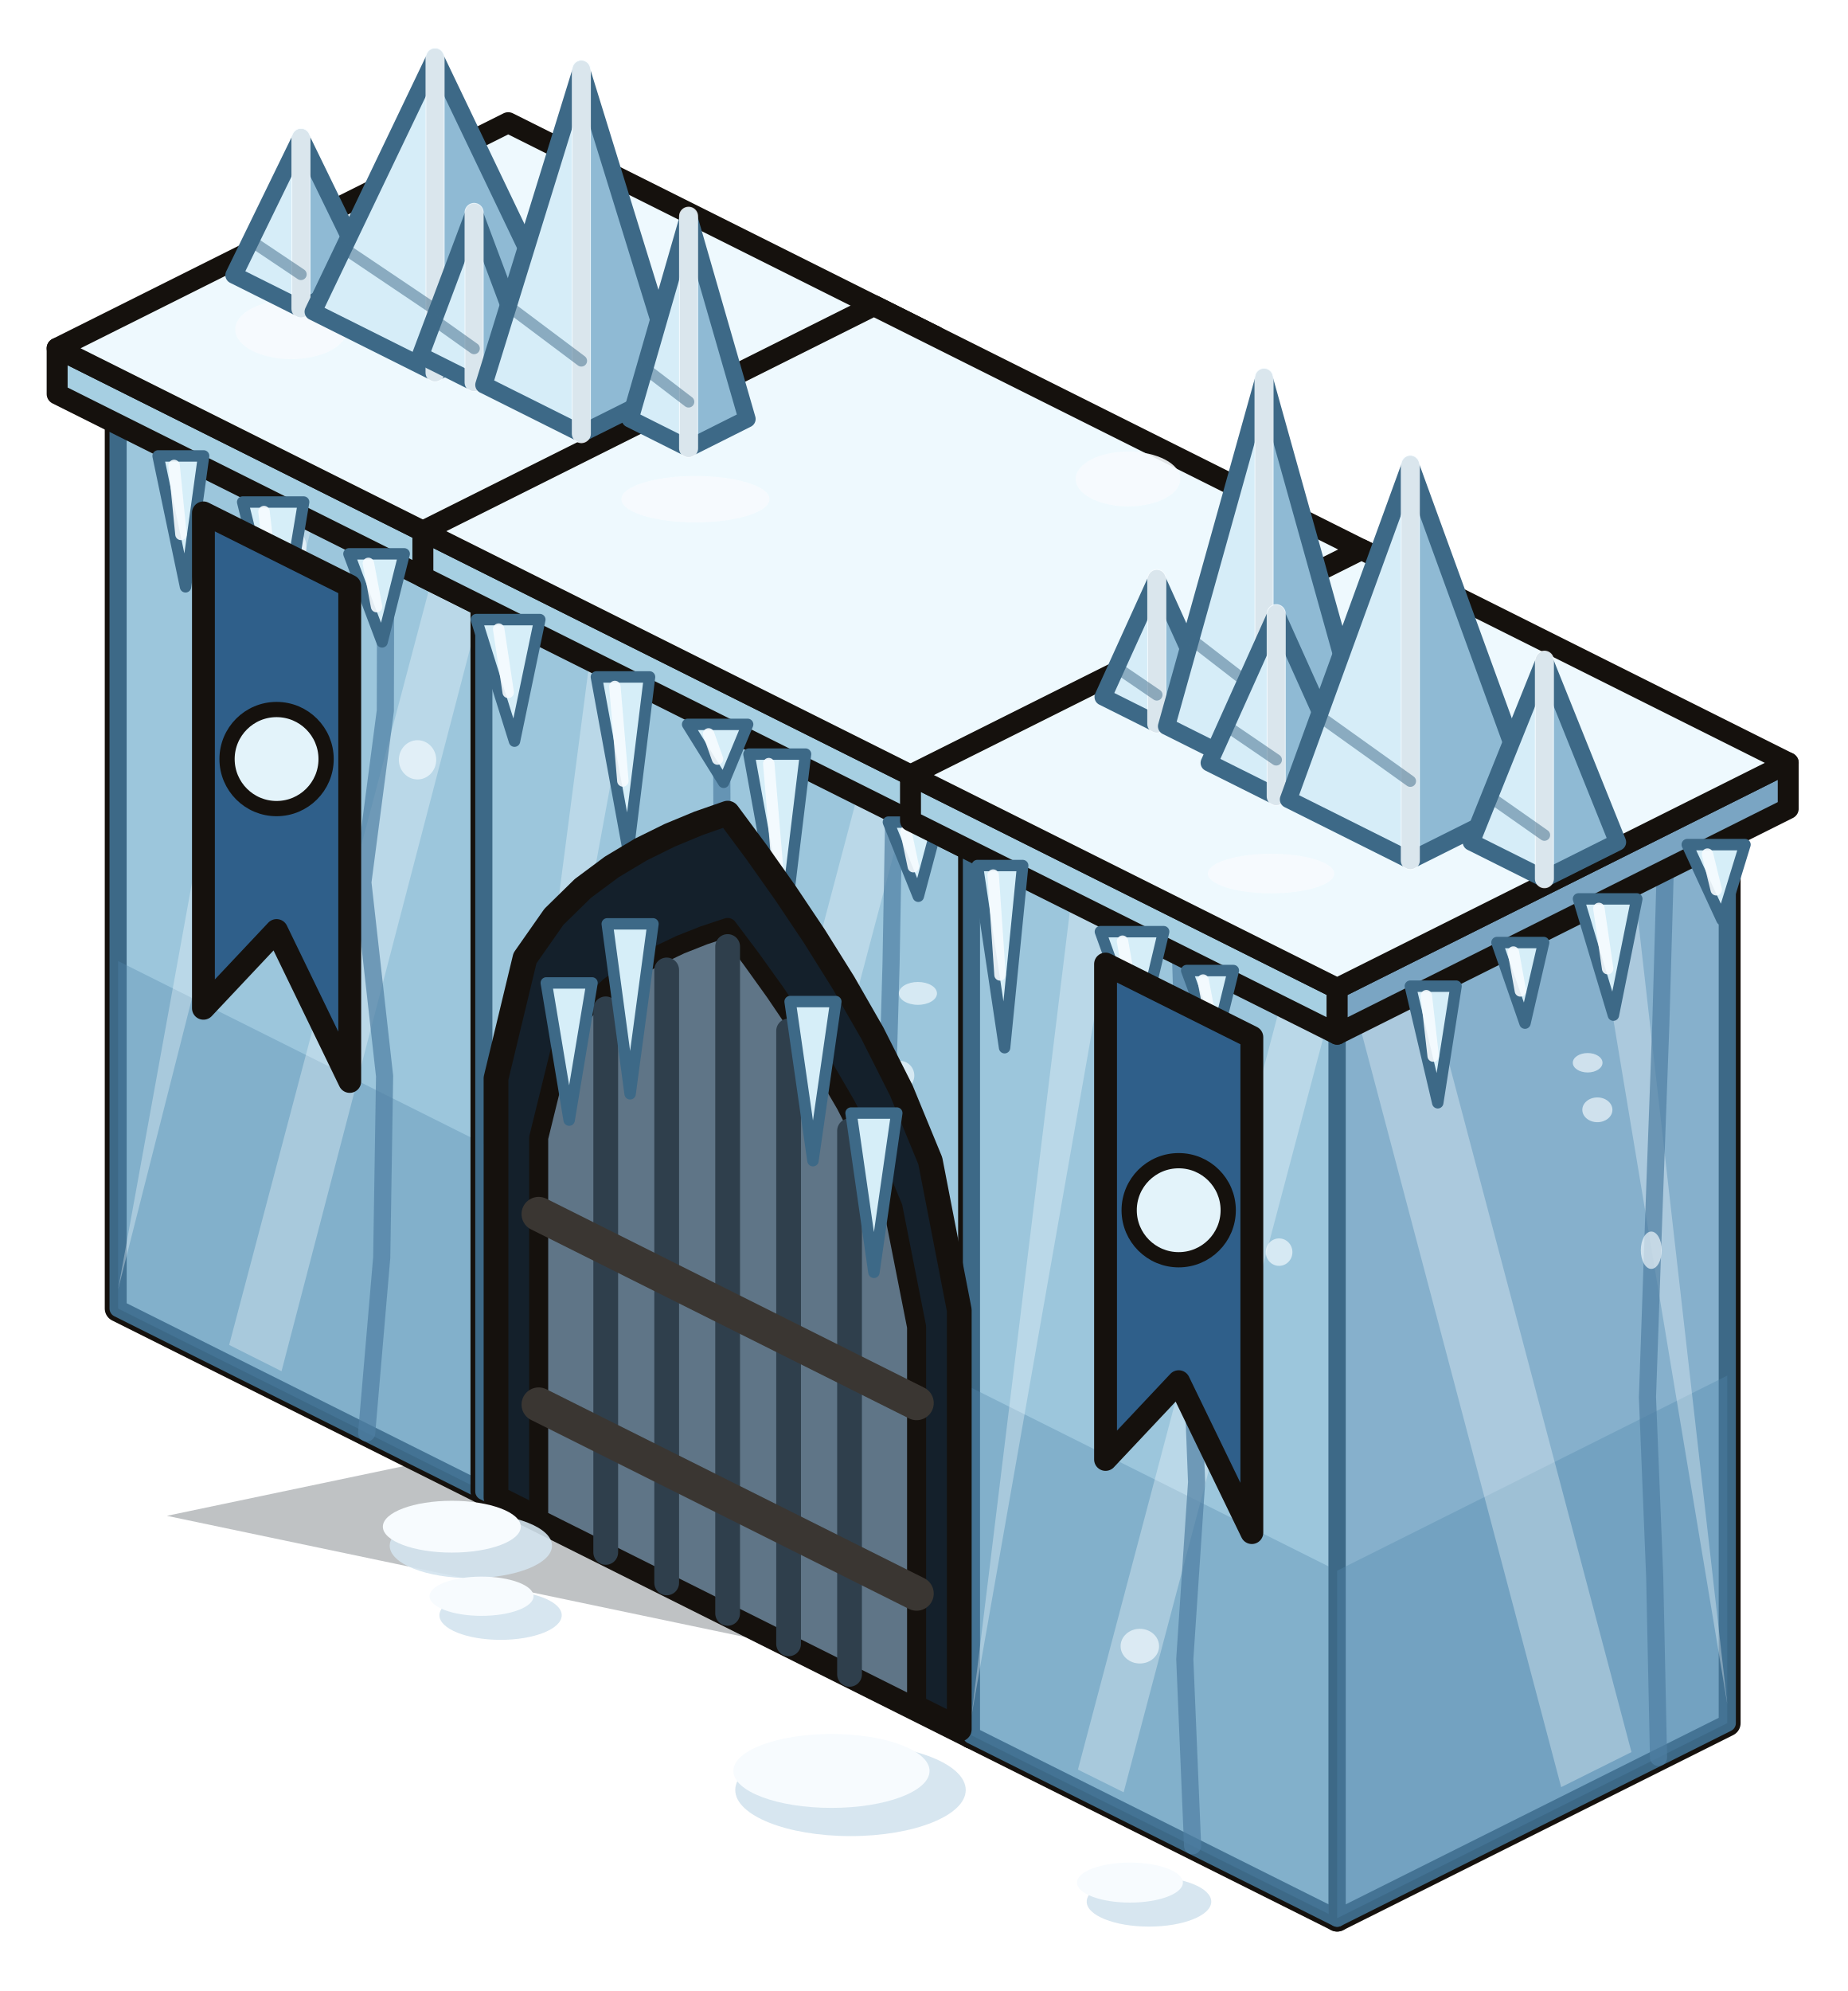
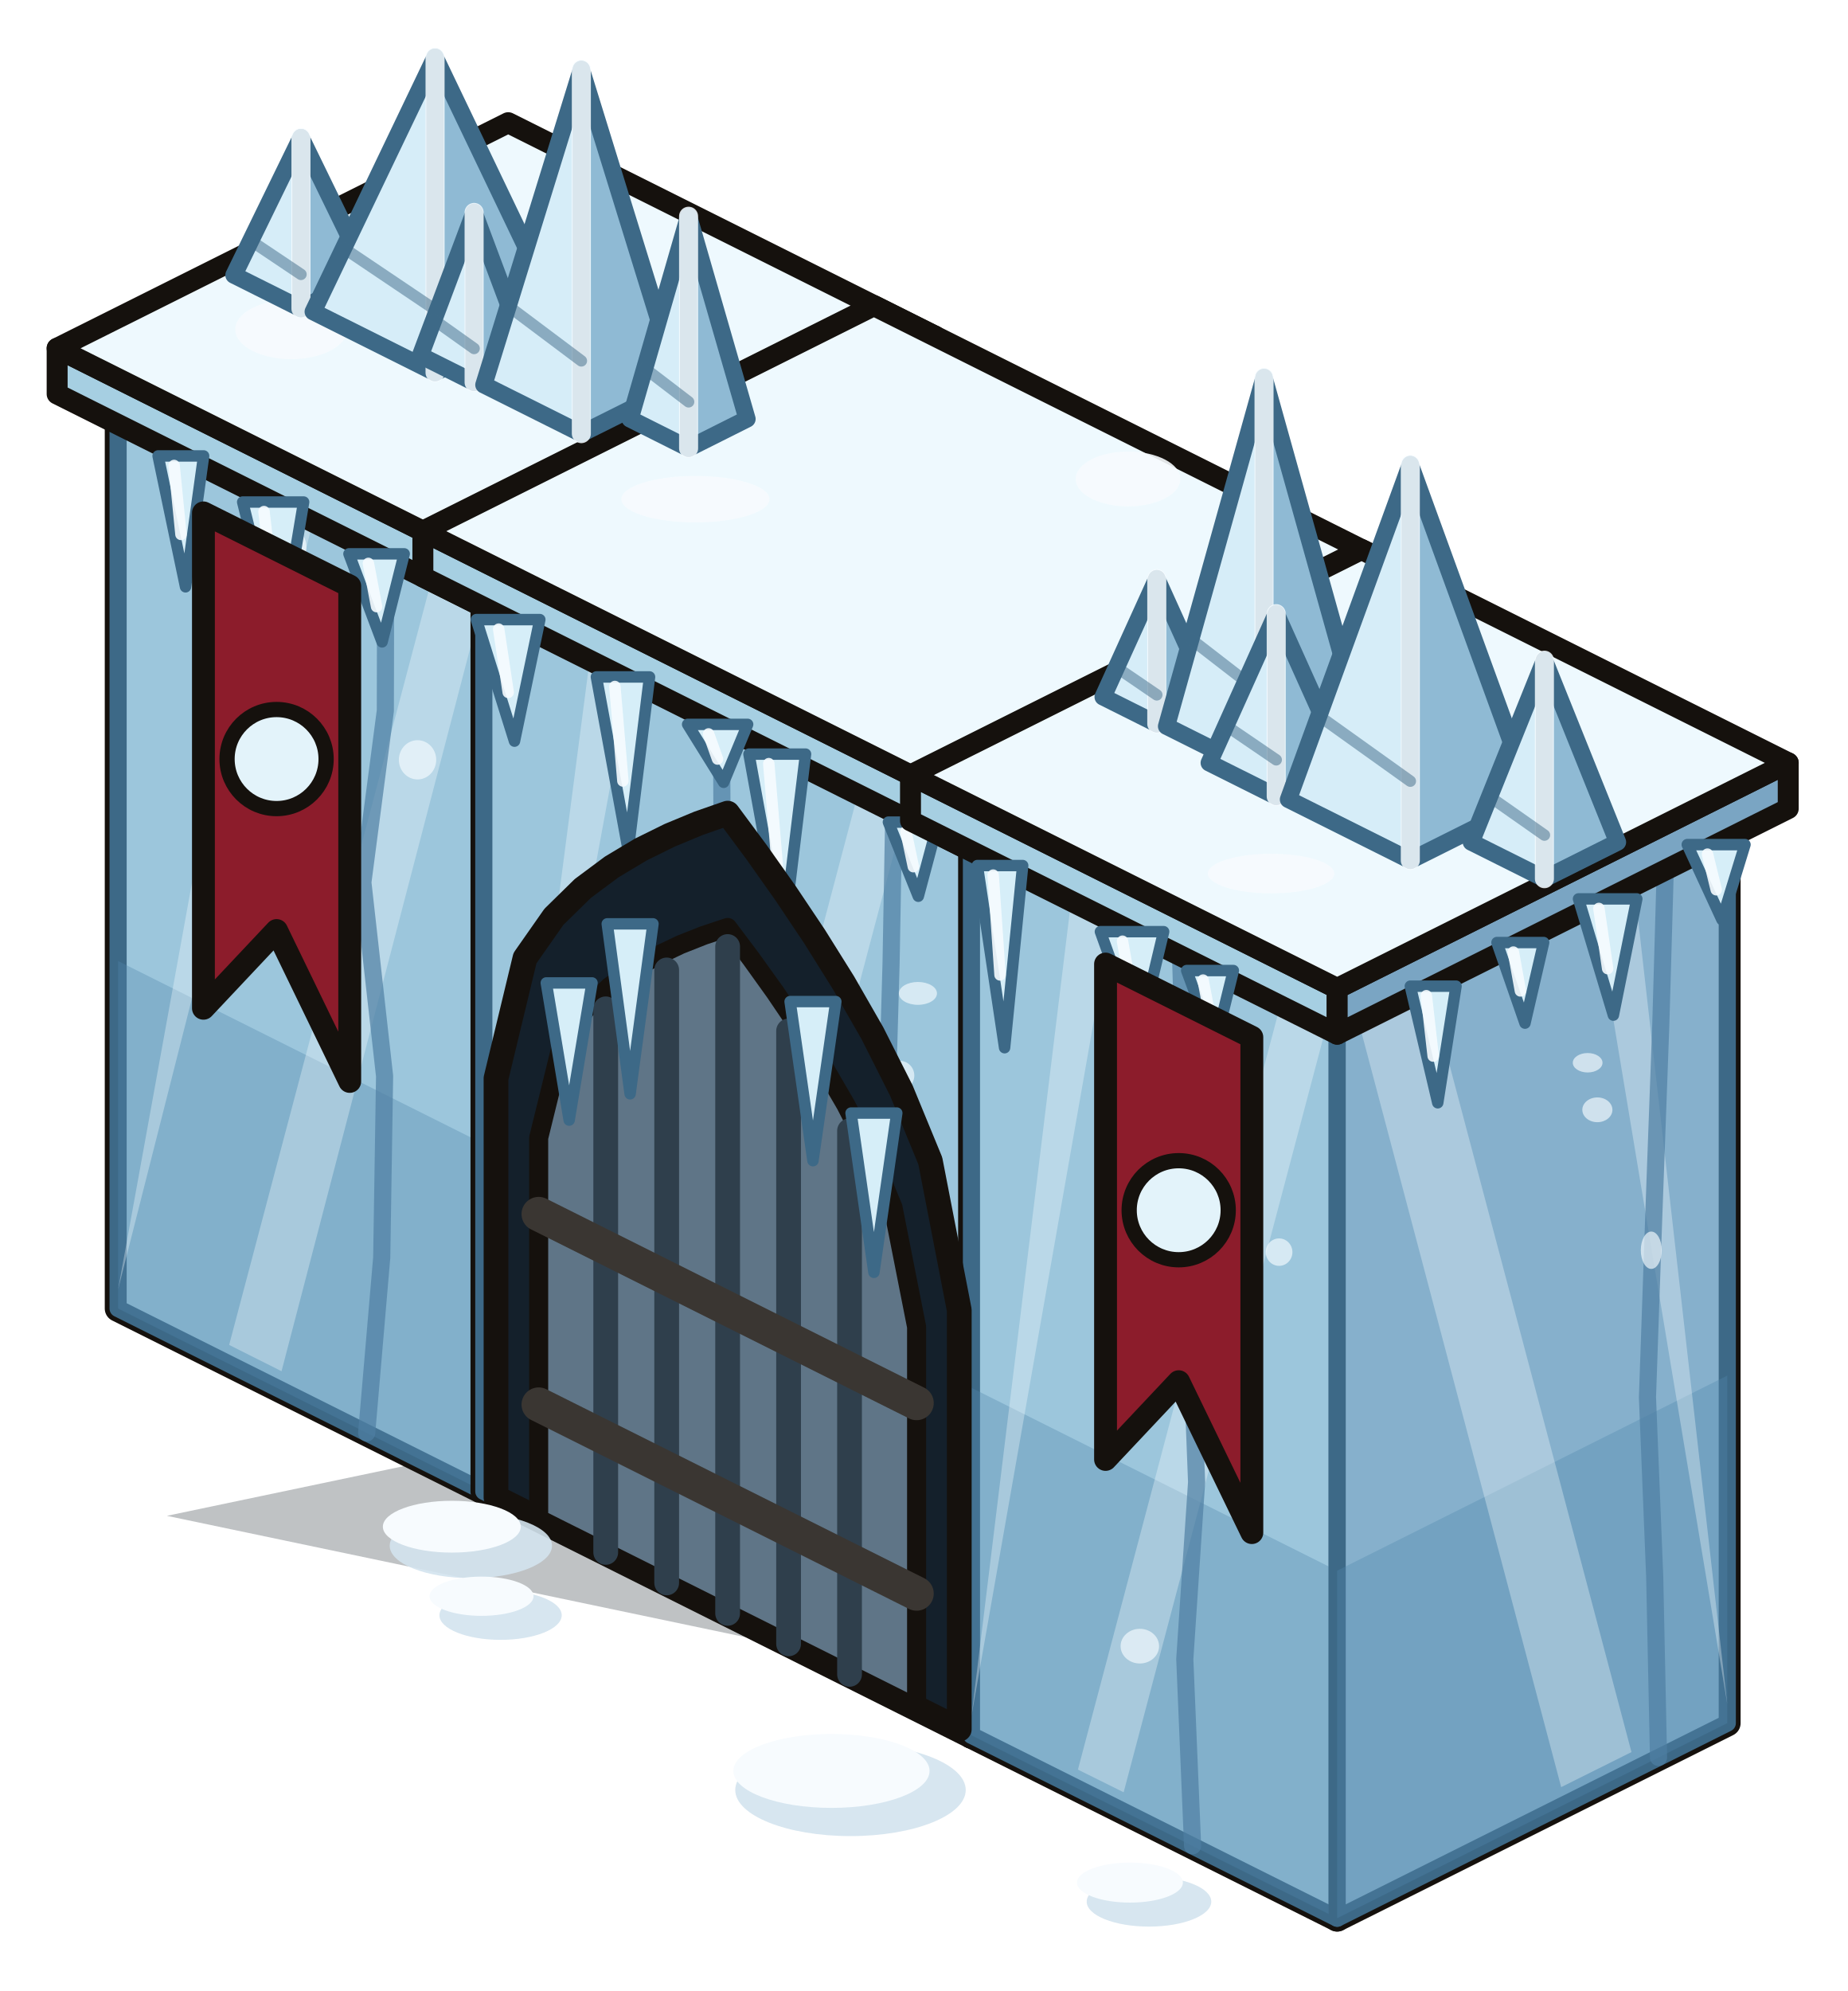
<svg xmlns="http://www.w3.org/2000/svg" width="194" height="209" viewBox="-48.44 -79.56 97 104.5">
  <polygon points="0,-8.32 39.68,0 0,8.32 -39.68,0" fill="#27323a" opacity="0.3" />
  <polygon points="-42.24,-10.88 -23.04,-1.28 -23.04,-49.28 -42.24,-58.88" fill="#a6cfe2" stroke="#15110d" stroke-width="1.4" stroke-linejoin="round" />
  <polygon points="-23.04,-1.28 -2.56,-11.52 -2.56,-59.52 -23.04,-49.28" fill="#7aa5c3" stroke="#15110d" stroke-width="1.4" stroke-linejoin="round" />
  <polygon points="-21.76,-69.12 -2.56,-59.52 -23.04,-49.28 -42.24,-58.88" fill="#e3f3fa" stroke="#15110d" stroke-width="1.4" stroke-linejoin="round" />
  <polygon points="-42.24,-10.88 -23.04,-1.28 -23.04,-49.28 -42.24,-58.88" fill="#9cc6dc" stroke="#3d6987" stroke-width="0.9" stroke-linejoin="round" />
  <polygon points="-42.24,-10.88 -23.04,-1.28 -23.04,-19.52 -42.24,-29.12" fill="#4f86ad" opacity="0.35" />
  <polygon points="-34.58,-54.05 -31.88,-52.7 -42.24,-11.88 -42.24,-11.88" fill="#f6fcff" opacity="0.33" />
  <polygon points="-25.66,-49.59 -23.04,-48.28 -33.66,-7.59 -36.41,-8.97" fill="#f6fcff" opacity="0.33" />
  <polyline points="-29.19,-4.35 -28.4,-13.56 -28.25,-23.08 -29.39,-33.25 -28.21,-42.26 -28.19,-51.85" fill="none" stroke="#4f7fa3" stroke-width="0.9" stroke-linecap="round" stroke-linejoin="round" opacity="0.7" />
  <ellipse cx="-26.52" cy="-39.68" rx="0.98" ry="1.03" fill="#f6fcff" opacity="0.65" />
  <ellipse cx="-32.97" cy="-33.97" rx="0.91" ry="0.86" fill="#f6fcff" opacity="0.65" />
  <ellipse cx="-33.1" cy="-50.83" rx="0.75" ry="0.96" fill="#f6fcff" opacity="0.65" />
  <polygon points="-2.56,-11.52 -23.04,-1.28 -23.04,-49.28 -2.56,-59.52" fill="#86b0cc" stroke="#3d6987" stroke-width="0.9" stroke-linejoin="round" />
  <polygon points="-2.56,-11.52 -23.04,-1.28 -23.04,-19.52 -2.56,-29.76" fill="#4f86ad" opacity="0.35" />
  <polygon points="-8.07,-55.77 -10.18,-54.71 -2.56,-12.52 -2.56,-12.52" fill="#f6fcff" opacity="0.33" />
  <polygon points="-18.82,-50.39 -22.04,-48.78 -11.29,-8.15 -8.06,-9.77" fill="#f6fcff" opacity="0.33" />
  <polyline points="-13.15,-6.23 -14.44,-15.18 -14.34,-24.83 -13.42,-34.89 -14.02,-44.19 -14,-53.8" fill="none" stroke="#4f7fa3" stroke-width="0.9" stroke-linecap="round" stroke-linejoin="round" opacity="0.7" />
  <ellipse cx="-9.74" cy="-51.57" rx="0.77" ry="0.64" fill="#f6fcff" opacity="0.65" />
  <ellipse cx="-18.28" cy="-39.43" rx="0.99" ry="0.58" fill="#f6fcff" opacity="0.65" />
  <ellipse cx="-15.01" cy="-11.95" rx="0.54" ry="1.05" fill="#f6fcff" opacity="0.65" />
  <polygon points="-45.44,-58.88 -23.04,-47.68 -23.04,-50.08 -45.44,-61.28" fill="#a6cfe2" stroke="#15110d" stroke-width="1.1" stroke-linejoin="round" />
  <polygon points="-23.04,-47.68 0.64,-59.52 0.64,-61.92 -23.04,-50.08" fill="#7aa5c3" stroke="#15110d" stroke-width="1.1" stroke-linejoin="round" />
  <polygon points="-21.76,-73.12 0.64,-61.92 -23.04,-50.08 -45.44,-61.28" fill="#eef9fe" stroke="#15110d" stroke-width="1.1" stroke-linejoin="round" />
  <ellipse cx="-33.15" cy="-62.27" rx="2.94" ry="1.56" fill="#f7fbfe" opacity="0.9" />
  <ellipse cx="-23.09" cy="-63.15" rx="3.74" ry="1.06" fill="#f7fbfe" opacity="0.9" />
  <polygon points="-40.14,-55.63 -37.75,-55.63 -38.7,-48.76" fill="#d6eef8" stroke="#3d6987" stroke-width="0.6" stroke-linejoin="round" />
  <polyline points="-39.3,-55.13 -38.94,-51.51" fill="none" stroke="#f6fcff" stroke-width="0.6" stroke-linecap="round" stroke-linejoin="round" opacity="0.9" />
  <polygon points="-35.7,-53.21 -32.5,-53.21 -33.78,-45.53" fill="#d6eef8" stroke="#3d6987" stroke-width="0.6" stroke-linejoin="round" />
  <polyline points="-34.58,-52.71 -34.1,-48.6" fill="none" stroke="#f6fcff" stroke-width="0.6" stroke-linecap="round" stroke-linejoin="round" opacity="0.9" />
  <polygon points="-30.12,-50.49 -27.22,-50.49 -28.38,-45.87" fill="#d6eef8" stroke="#3d6987" stroke-width="0.6" stroke-linejoin="round" />
  <polyline points="-29.1,-49.99 -28.67,-47.72" fill="none" stroke="#f6fcff" stroke-width="0.6" stroke-linecap="round" stroke-linejoin="round" opacity="0.9" />
  <polygon points="-5.59,-56.92 -3.52,-56.92 -4.35,-50.15" fill="#d6eef8" stroke="#3d6987" stroke-width="0.6" stroke-linejoin="round" />
  <polyline points="-4.86,-56.42 -4.55,-52.86" fill="none" stroke="#f6fcff" stroke-width="0.6" stroke-linecap="round" stroke-linejoin="round" opacity="0.9" />
  <polygon points="-11.28,-54.25 -8.51,-54.25 -9.62,-48.99" fill="#d6eef8" stroke="#3d6987" stroke-width="0.6" stroke-linejoin="round" />
  <polyline points="-10.31,-53.75 -9.9,-51.09" fill="none" stroke="#f6fcff" stroke-width="0.6" stroke-linecap="round" stroke-linejoin="round" opacity="0.9" />
  <polygon points="-15.82,-51.86 -13.54,-51.86 -14.45,-48.82" fill="#d6eef8" stroke="#3d6987" stroke-width="0.6" stroke-linejoin="round" />
  <polyline points="-15.02,-51.36 -14.68,-50.03" fill="none" stroke="#f6fcff" stroke-width="0.6" stroke-linecap="round" stroke-linejoin="round" opacity="0.9" />
  <polygon points="-20.75,-49.49 -18.08,-49.49 -19.14,-43.74" fill="#d6eef8" stroke="#3d6987" stroke-width="0.6" stroke-linejoin="round" />
  <polyline points="-19.81,-48.99 -19.41,-46.04" fill="none" stroke="#f6fcff" stroke-width="0.6" stroke-linecap="round" stroke-linejoin="round" opacity="0.9" />
  <polygon points="-23.04,-1.28 2.56,11.52 2.56,-36.48 -23.04,-49.28" fill="#a6cfe2" stroke="#15110d" stroke-width="1.4" stroke-linejoin="round" />
  <polygon points="2.56,11.52 23.04,1.28 23.04,-46.72 2.56,-36.48" fill="#7aa5c3" stroke="#15110d" stroke-width="1.4" stroke-linejoin="round" />
  <polygon points="-2.56,-59.52 23.04,-46.72 2.56,-36.48 -23.04,-49.28" fill="#e3f3fa" stroke="#15110d" stroke-width="1.4" stroke-linejoin="round" />
  <polygon points="-23.04,-1.28 2.56,11.52 2.56,-36.48 -23.04,-49.28" fill="#9cc6dc" stroke="#3d6987" stroke-width="0.9" stroke-linejoin="round" />
  <polygon points="-23.04,-1.28 2.56,11.52 2.56,-6.72 -23.04,-19.52" fill="#4f86ad" opacity="0.35" />
  <polygon points="-17.41,-45.47 -15.28,-44.4 -23.04,-2.28 -23.04,-2.28" fill="#f6fcff" opacity="0.33" />
  <polygon points="-3.27,-38.39 -0.87,-37.2 -11.63,3.43 -14.02,2.23" fill="#f6fcff" opacity="0.33" />
  <polyline points="-0.95,9.76 -2.22,-0.47 -1.25,-9.59 -1.93,-19.52 -1.66,-28.99 -1.49,-38.51" fill="none" stroke="#4f7fa3" stroke-width="0.9" stroke-linecap="round" stroke-linejoin="round" opacity="0.7" />
  <polyline points="-10.81,4.84 -10.23,-4.47 -9.58,-13.75 -9.74,-23.43 -10.52,-33.42 -10.57,-43.05" fill="none" stroke="#4f7fa3" stroke-width="0.9" stroke-linecap="round" stroke-linejoin="round" opacity="0.7" />
  <ellipse cx="-18.89" cy="-18.41" rx="0.95" ry="1.09" fill="#f6fcff" opacity="0.65" />
  <ellipse cx="-1.2" cy="-23.11" rx="0.76" ry="0.77" fill="#f6fcff" opacity="0.65" />
  <ellipse cx="-0.25" cy="-27.42" rx="1" ry="0.6" fill="#f6fcff" opacity="0.65" />
  <ellipse cx="-2.93" cy="-5.75" rx="1.03" ry="1.04" fill="#f6fcff" opacity="0.65" />
  <polygon points="23.04,1.28 2.56,11.52 2.56,-36.48 23.04,-46.72" fill="#86b0cc" stroke="#3d6987" stroke-width="0.9" stroke-linejoin="round" />
  <polygon points="23.04,1.28 2.56,11.52 2.56,-6.72 23.04,-16.96" fill="#4f86ad" opacity="0.35" />
  <polygon points="15.87,-42.14 12.95,-40.67 23.04,0.28 23.04,0.28" fill="#f6fcff" opacity="0.33" />
  <polygon points="3.4,-35.9 2.56,-35.48 10.56,6.52 14.15,4.73" fill="#f6fcff" opacity="0.33" />
  <polyline points="16.02,4.79 16.02,-4.81 15.38,-14.09 16.41,-24.21 15.14,-33.17 15.54,-42.97" fill="none" stroke="#4f7fa3" stroke-width="0.9" stroke-linecap="round" stroke-linejoin="round" opacity="0.7" />
  <ellipse cx="9.8" cy="-16.49" rx="0.56" ry="0.56" fill="#f6fcff" opacity="0.65" />
  <ellipse cx="9.21" cy="-24.72" rx="0.65" ry="0.97" fill="#f6fcff" opacity="0.65" />
  <ellipse cx="12.28" cy="-32.5" rx="0.91" ry="0.53" fill="#f6fcff" opacity="0.65" />
  <polygon points="-26.24,-49.28 2.56,-34.88 2.56,-37.28 -26.24,-51.68" fill="#a6cfe2" stroke="#15110d" stroke-width="1.1" stroke-linejoin="round" />
  <polygon points="2.56,-34.88 26.24,-46.72 26.24,-49.12 2.56,-37.28" fill="#7aa5c3" stroke="#15110d" stroke-width="1.1" stroke-linejoin="round" />
  <polygon points="-2.56,-63.52 26.24,-49.12 2.56,-37.28 -26.24,-51.68" fill="#eef9fe" stroke="#15110d" stroke-width="1.1" stroke-linejoin="round" />
  <ellipse cx="-11.93" cy="-53.36" rx="3.89" ry="1.22" fill="#f7fbfe" opacity="0.9" />
  <ellipse cx="10.78" cy="-54.42" rx="2.75" ry="1.44" fill="#f7fbfe" opacity="0.9" />
  <polygon points="-23.43,-47.04 -20.1,-47.04 -21.43,-40.66" fill="#d6eef8" stroke="#3d6987" stroke-width="0.6" stroke-linejoin="round" />
  <polyline points="-22.26,-46.54 -21.76,-43.22" fill="none" stroke="#f6fcff" stroke-width="0.6" stroke-linecap="round" stroke-linejoin="round" opacity="0.9" />
  <polygon points="-17.13,-44.03 -14.34,-44.03 -15.46,-34.94" fill="#d6eef8" stroke="#3d6987" stroke-width="0.6" stroke-linejoin="round" />
  <polyline points="-16.16,-43.53 -15.74,-38.57" fill="none" stroke="#f6fcff" stroke-width="0.6" stroke-linecap="round" stroke-linejoin="round" opacity="0.9" />
  <polygon points="-12.34,-41.54 -9.19,-41.54 -10.45,-38.5" fill="#d6eef8" stroke="#3d6987" stroke-width="0.6" stroke-linejoin="round" />
  <polyline points="-11.24,-41.04 -10.77,-39.72" fill="none" stroke="#f6fcff" stroke-width="0.6" stroke-linecap="round" stroke-linejoin="round" opacity="0.9" />
  <polygon points="-9.12,-39.98 -6.15,-39.98 -7.34,-30.17" fill="#d6eef8" stroke="#3d6987" stroke-width="0.6" stroke-linejoin="round" />
  <polyline points="-8.08,-39.48 -7.63,-34.1" fill="none" stroke="#f6fcff" stroke-width="0.6" stroke-linecap="round" stroke-linejoin="round" opacity="0.9" />
  <polygon points="-1.8,-36.41 0.81,-36.41 -0.23,-32.52" fill="#d6eef8" stroke="#3d6987" stroke-width="0.6" stroke-linejoin="round" />
  <polyline points="-0.88,-35.91 -0.49,-34.07" fill="none" stroke="#f6fcff" stroke-width="0.6" stroke-linecap="round" stroke-linejoin="round" opacity="0.9" />
  <polygon points="21.39,-44.88 23.75,-44.88 22.81,-38.9" fill="#d6eef8" stroke="#3d6987" stroke-width="0.6" stroke-linejoin="round" />
  <polyline points="22.22,-44.38 22.57,-41.3" fill="none" stroke="#f6fcff" stroke-width="0.6" stroke-linecap="round" stroke-linejoin="round" opacity="0.9" />
  <polygon points="16.32,-42.54 19.45,-42.54 18.2,-37.84" fill="#d6eef8" stroke="#3d6987" stroke-width="0.6" stroke-linejoin="round" />
  <polyline points="17.42,-42.04 17.89,-39.72" fill="none" stroke="#f6fcff" stroke-width="0.6" stroke-linecap="round" stroke-linejoin="round" opacity="0.9" />
  <polygon points="9.48,-39.16 12.75,-39.16 11.44,-35.98" fill="#d6eef8" stroke="#3d6987" stroke-width="0.6" stroke-linejoin="round" />
  <polyline points="10.62,-38.66 11.11,-37.25" fill="none" stroke="#f6fcff" stroke-width="0.6" stroke-linecap="round" stroke-linejoin="round" opacity="0.9" />
  <polygon points="6.48,-37.49 9.06,-37.49 8.03,-32.82" fill="#d6eef8" stroke="#3d6987" stroke-width="0.6" stroke-linejoin="round" />
  <polyline points="7.38,-36.99 7.77,-34.69" fill="none" stroke="#f6fcff" stroke-width="0.6" stroke-linecap="round" stroke-linejoin="round" opacity="0.9" />
  <polygon points="2.56,11.52 21.76,21.12 21.76,-26.88 2.56,-36.48" fill="#a6cfe2" stroke="#15110d" stroke-width="1.4" stroke-linejoin="round" />
  <polygon points="21.76,21.12 42.24,10.88 42.24,-37.12 21.76,-26.88" fill="#7aa5c3" stroke="#15110d" stroke-width="1.4" stroke-linejoin="round" />
  <polygon points="23.04,-46.72 42.24,-37.12 21.76,-26.88 2.56,-36.48" fill="#e3f3fa" stroke="#15110d" stroke-width="1.4" stroke-linejoin="round" />
  <polygon points="2.56,11.52 21.76,21.12 21.76,-26.88 2.56,-36.48" fill="#9cc6dc" stroke="#3d6987" stroke-width="0.9" stroke-linejoin="round" />
  <polygon points="2.56,11.52 21.76,21.12 21.76,2.88 2.56,-6.72" fill="#4f86ad" opacity="0.35" />
  <polygon points="7.86,-32.83 10,-31.76 2.56,10.52 2.56,10.52" fill="#f6fcff" opacity="0.33" />
  <polygon points="18.91,-27.31 21.3,-26.11 10.55,14.51 8.15,13.32" fill="#f6fcff" opacity="0.33" />
  <polyline points="14.17,17.32 13.76,7.52 14.38,-1.77 14,-11.56 13.78,-21.27 13.49,-31.01" fill="none" stroke="#4f7fa3" stroke-width="0.9" stroke-linecap="round" stroke-linejoin="round" opacity="0.7" />
  <ellipse cx="16.33" cy="-18.16" rx="0.96" ry="0.74" fill="#f6fcff" opacity="0.65" />
  <ellipse cx="18.71" cy="-13.84" rx="0.7" ry="0.72" fill="#f6fcff" opacity="0.65" />
  <ellipse cx="11.4" cy="6.84" rx="1.01" ry="0.91" fill="#f6fcff" opacity="0.65" />
  <polygon points="42.24,10.88 21.76,21.12 21.76,-26.88 42.24,-37.12" fill="#86b0cc" stroke="#3d6987" stroke-width="0.9" stroke-linejoin="round" />
  <polygon points="42.24,10.88 21.76,21.12 21.76,2.88 42.24,-7.36" fill="#4f86ad" opacity="0.35" />
  <polygon points="37.29,-33.65 35.17,-32.59 42.24,9.88 42.24,9.88" fill="#f6fcff" opacity="0.33" />
  <polygon points="26.45,-28.23 22.77,-26.38 33.52,14.24 37.21,12.4" fill="#f6fcff" opacity="0.33" />
  <polyline points="38.63,12.68 38.43,3.19 38.05,-6.22 38.39,-15.99 38.75,-25.78 39.03,-35.52" fill="none" stroke="#4f7fa3" stroke-width="0.9" stroke-linecap="round" stroke-linejoin="round" opacity="0.7" />
  <ellipse cx="34.91" cy="-23.78" rx="0.78" ry="0.51" fill="#f6fcff" opacity="0.65" />
  <ellipse cx="38.25" cy="-13.94" rx="0.55" ry="0.98" fill="#f6fcff" opacity="0.65" />
  <ellipse cx="35.42" cy="-21.31" rx="0.79" ry="0.65" fill="#f6fcff" opacity="0.65" />
  <polygon points="-0.64,-36.48 21.76,-25.28 21.76,-27.68 -0.64,-38.88" fill="#a6cfe2" stroke="#15110d" stroke-width="1.1" stroke-linejoin="round" />
  <polygon points="21.76,-25.28 45.44,-37.12 45.44,-39.52 21.76,-27.68" fill="#7aa5c3" stroke="#15110d" stroke-width="1.1" stroke-linejoin="round" />
  <polygon points="23.04,-50.72 45.44,-39.52 21.76,-27.68 -0.64,-38.88" fill="#eef9fe" stroke="#15110d" stroke-width="1.1" stroke-linejoin="round" />
  <ellipse cx="18.29" cy="-33.71" rx="3.32" ry="1.04" fill="#f7fbfe" opacity="0.9" />
  <ellipse cx="34.06" cy="-35.6" rx="2.5" ry="1.2" fill="#f7fbfe" opacity="0.9" />
  <polygon points="2.87,-34.13 5.25,-34.13 4.3,-24.57" fill="#d6eef8" stroke="#3d6987" stroke-width="0.6" stroke-linejoin="round" />
  <polyline points="3.7,-33.63 4.06,-28.39" fill="none" stroke="#f6fcff" stroke-width="0.6" stroke-linecap="round" stroke-linejoin="round" opacity="0.9" />
  <polygon points="9.33,-30.66 12.65,-30.66 11.33,-25.12" fill="#d6eef8" stroke="#3d6987" stroke-width="0.6" stroke-linejoin="round" />
  <polyline points="10.49,-30.16 10.99,-27.34" fill="none" stroke="#f6fcff" stroke-width="0.6" stroke-linecap="round" stroke-linejoin="round" opacity="0.9" />
  <polygon points="13.86,-28.62 16.31,-28.62 15.33,-24.64" fill="#d6eef8" stroke="#3d6987" stroke-width="0.6" stroke-linejoin="round" />
  <polyline points="14.72,-28.12 15.08,-26.23" fill="none" stroke="#f6fcff" stroke-width="0.6" stroke-linecap="round" stroke-linejoin="round" opacity="0.9" />
  <polygon points="40.14,-35.23 43.17,-35.23 41.96,-31.29" fill="#d6eef8" stroke="#3d6987" stroke-width="0.6" stroke-linejoin="round" />
  <polyline points="41.2,-34.73 41.66,-32.86" fill="none" stroke="#f6fcff" stroke-width="0.6" stroke-linecap="round" stroke-linejoin="round" opacity="0.9" />
  <polygon points="34.43,-32.38 37.49,-32.38 36.26,-26.28" fill="#d6eef8" stroke="#3d6987" stroke-width="0.6" stroke-linejoin="round" />
  <polyline points="35.5,-31.88 35.96,-28.72" fill="none" stroke="#f6fcff" stroke-width="0.6" stroke-linecap="round" stroke-linejoin="round" opacity="0.9" />
  <polygon points="30.15,-30.09 32.6,-30.09 31.62,-25.86" fill="#d6eef8" stroke="#3d6987" stroke-width="0.6" stroke-linejoin="round" />
  <polyline points="31.01,-29.59 31.38,-27.55" fill="none" stroke="#f6fcff" stroke-width="0.6" stroke-linecap="round" stroke-linejoin="round" opacity="0.9" />
  <polygon points="25.6,-27.8 28,-27.8 27.04,-21.68" fill="#d6eef8" stroke="#3d6987" stroke-width="0.6" stroke-linejoin="round" />
  <polyline points="26.44,-27.3 26.8,-24.13" fill="none" stroke="#f6fcff" stroke-width="0.6" stroke-linecap="round" stroke-linejoin="round" opacity="0.9" />
  <polygon points="-22.4,-0.96 -22.4,-22.96 -20.88,-29.27 -19.36,-31.44 -17.84,-32.93 -16.32,-34.06 -14.8,-34.97 -13.28,-35.72 -11.76,-36.35 -10.24,-36.88 -8.72,-34.83 -7.2,-32.68 -5.68,-30.41 -4.16,-27.98 -2.64,-25.33 -1.12,-22.32 0.4,-18.63 1.92,-10.8 1.92,11.2" fill="#14202b" stroke="#15110d" stroke-width="1.3" stroke-linejoin="round" />
  <polygon points="-20.16,0.16 -20.16,-19.84 -18.92,-24.88 -17.68,-26.6 -16.44,-27.78 -15.2,-28.67 -13.96,-29.39 -12.72,-29.98 -11.48,-30.47 -10.24,-30.88 -9,-29.23 -7.76,-27.5 -6.52,-25.67 -5.28,-23.71 -4.04,-21.58 -2.8,-19.16 -1.56,-16.2 -0.32,-9.92 -0.32,10.08" fill="#5f7587" stroke="#15110d" stroke-width="1" stroke-linejoin="round" />
  <polyline points="-16.64,1.92 -16.64,-26.61" fill="none" stroke="#2f3f4c" stroke-width="1.3" stroke-linecap="round" stroke-linejoin="round" />
  <polyline points="-13.44,3.52 -13.44,-28.65" fill="none" stroke="#2f3f4c" stroke-width="1.3" stroke-linecap="round" stroke-linejoin="round" />
  <polyline points="-10.24,5.12 -10.24,-29.88" fill="none" stroke="#2f3f4c" stroke-width="1.3" stroke-linecap="round" stroke-linejoin="round" />
  <polyline points="-7.04,6.72 -7.04,-25.45" fill="none" stroke="#2f3f4c" stroke-width="1.3" stroke-linecap="round" stroke-linejoin="round" />
  <polyline points="-3.84,8.32 -3.84,-20.21" fill="none" stroke="#2f3f4c" stroke-width="1.3" stroke-linecap="round" stroke-linejoin="round" />
  <polyline points="-20.16,-5.84 -0.32,4.08" fill="none" stroke="#3a3632" stroke-width="1.8" stroke-linecap="round" stroke-linejoin="round" />
  <polyline points="-20.16,-15.84 -0.32,-5.92" fill="none" stroke="#3a3632" stroke-width="1.8" stroke-linecap="round" stroke-linejoin="round" />
  <polygon points="-19.76,-27.97 -17.36,-27.97 -18.56,-20.77" fill="#d6eef8" stroke="#3d6987" stroke-width="0.6" stroke-linejoin="round" />
  <polygon points="-16.56,-31.07 -14.16,-31.07 -15.36,-22.15" fill="#d6eef8" stroke="#3d6987" stroke-width="0.6" stroke-linejoin="round" />
  <polygon points="-6.96,-26.99 -4.56,-26.99 -5.76,-18.64" fill="#d6eef8" stroke="#3d6987" stroke-width="0.6" stroke-linejoin="round" />
  <polygon points="-3.76,-21.14 -1.36,-21.14 -2.56,-12.78" fill="#d6eef8" stroke="#3d6987" stroke-width="0.6" stroke-linejoin="round" />
-   <polygon points="-37.76,-52.64 -30.08,-48.8 -30.08,-22.8 -33.92,-30.72 -37.76,-26.64" fill="#2f5f8a" stroke="#15110d" stroke-width="1.2" stroke-linejoin="round" />
+   <polygon points="-37.76,-52.64 -30.08,-48.8 -30.08,-22.8 -33.92,-30.72 -37.76,-26.64" fill="#8c1c2b" stroke="#15110d" stroke-width="1.2" stroke-linejoin="round" />
  <ellipse cx="-33.92" cy="-39.72" rx="2.6" ry="2.6" fill="#e3f3fa" stroke="#15110d" stroke-width="0.8" />
-   <polygon points="9.6,-28.96 17.28,-25.12 17.28,0.88 13.44,-7.04 9.6,-2.96" fill="#2f5f8a" stroke="#15110d" stroke-width="1.2" stroke-linejoin="round" />
+   <polygon points="9.6,-28.96 17.28,-25.12 17.28,0.88 13.44,-7.04 9.6,-2.96" fill="#8c1c2b" stroke="#15110d" stroke-width="1.2" stroke-linejoin="round" />
  <ellipse cx="13.44" cy="-16.04" rx="2.6" ry="2.6" fill="#e3f3fa" stroke="#15110d" stroke-width="0.8" />
  <polygon points="-36.16,-65.12 -32.64,-63.36 -32.64,-72.34" fill="#d6edf8" stroke="#3d6987" stroke-width="0.9" stroke-linejoin="round" />
  <polygon points="-32.64,-63.36 -29.12,-65.12 -32.64,-72.34" fill="#8fbad4" stroke="#3d6987" stroke-width="0.9" stroke-linejoin="round" />
  <polyline points="-32.64,-63.36 -32.64,-72.34" fill="none" stroke="#f6fcff" stroke-width="1.0" stroke-linecap="round" stroke-linejoin="round" opacity="0.85" />
  <polyline points="-35.28,-66.93 -32.64,-65.16" fill="none" stroke="#3d6987" stroke-width="0.6" stroke-linecap="round" stroke-linejoin="round" opacity="0.5" />
  <polygon points="-32,-63.2 -25.6,-60 -25.6,-76.56" fill="#d6edf8" stroke="#3d6987" stroke-width="0.9" stroke-linejoin="round" />
  <polygon points="-25.6,-60 -19.2,-63.2 -25.6,-76.56" fill="#8fbad4" stroke="#3d6987" stroke-width="0.9" stroke-linejoin="round" />
  <polyline points="-25.6,-60 -25.6,-76.56" fill="none" stroke="#f6fcff" stroke-width="1.0" stroke-linecap="round" stroke-linejoin="round" opacity="0.85" />
  <polyline points="-30.4,-66.54 -25.6,-63.31" fill="none" stroke="#3d6987" stroke-width="0.6" stroke-linecap="round" stroke-linejoin="round" opacity="0.5" />
  <polygon points="-22.4,-60.96 -18.56,-59.04 -18.56,-69.74" fill="#d6edf8" stroke="#3d6987" stroke-width="0.9" stroke-linejoin="round" />
  <polygon points="-18.56,-59.04 -14.72,-60.96 -18.56,-69.74" fill="#8fbad4" stroke="#3d6987" stroke-width="0.9" stroke-linejoin="round" />
  <polyline points="-18.56,-59.04 -18.56,-69.74" fill="none" stroke="#f6fcff" stroke-width="1.0" stroke-linecap="round" stroke-linejoin="round" opacity="0.85" />
  <polyline points="-21.44,-63.15 -18.56,-61.18" fill="none" stroke="#3d6987" stroke-width="0.6" stroke-linecap="round" stroke-linejoin="round" opacity="0.5" />
  <polygon points="-26.37,-60.9 -23.55,-59.49 -23.55,-68.41" fill="#d6edf8" stroke="#3d6987" stroke-width="0.9" stroke-linejoin="round" />
  <polygon points="-23.55,-59.49 -20.74,-60.9 -23.55,-68.41" fill="#8fbad4" stroke="#3d6987" stroke-width="0.9" stroke-linejoin="round" />
  <polyline points="-23.55,-59.49 -23.55,-68.41" fill="none" stroke="#f6fcff" stroke-width="1.0" stroke-linecap="round" stroke-linejoin="round" opacity="0.85" />
  <polyline points="-25.66,-62.77 -23.55,-61.27" fill="none" stroke="#3d6987" stroke-width="0.6" stroke-linecap="round" stroke-linejoin="round" opacity="0.5" />
  <polygon points="-23.04,-59.36 -17.92,-56.8 -17.92,-75.92" fill="#d6edf8" stroke="#3d6987" stroke-width="0.9" stroke-linejoin="round" />
  <polygon points="-17.92,-56.8 -12.8,-59.36 -17.92,-75.92" fill="#8fbad4" stroke="#3d6987" stroke-width="0.9" stroke-linejoin="round" />
  <polyline points="-17.92,-56.8 -17.92,-75.92" fill="none" stroke="#f6fcff" stroke-width="1.0" stroke-linecap="round" stroke-linejoin="round" opacity="0.85" />
  <polyline points="-21.76,-63.5 -17.92,-60.62" fill="none" stroke="#3d6987" stroke-width="0.6" stroke-linecap="round" stroke-linejoin="round" opacity="0.5" />
  <polygon points="-15.36,-57.57 -12.29,-56.03 -12.29,-68.21" fill="#d6edf8" stroke="#3d6987" stroke-width="0.9" stroke-linejoin="round" />
  <polygon points="-12.29,-56.03 -9.22,-57.57 -12.29,-68.21" fill="#8fbad4" stroke="#3d6987" stroke-width="0.9" stroke-linejoin="round" />
  <polyline points="-12.29,-56.03 -12.29,-68.21" fill="none" stroke="#f6fcff" stroke-width="1.0" stroke-linecap="round" stroke-linejoin="round" opacity="0.85" />
  <polyline points="-14.59,-60.23 -12.29,-58.47" fill="none" stroke="#3d6987" stroke-width="0.6" stroke-linecap="round" stroke-linejoin="round" opacity="0.5" />
  <polygon points="9.47,-42.98 12.29,-41.57 12.29,-49.19" fill="#d6edf8" stroke="#3d6987" stroke-width="0.9" stroke-linejoin="round" />
  <polygon points="12.29,-41.57 15.1,-42.98 12.29,-49.19" fill="#8fbad4" stroke="#3d6987" stroke-width="0.9" stroke-linejoin="round" />
  <polyline points="12.29,-41.57 12.29,-49.19" fill="none" stroke="#f6fcff" stroke-width="1.0" stroke-linecap="round" stroke-linejoin="round" opacity="0.85" />
  <polyline points="10.18,-44.53 12.29,-43.09" fill="none" stroke="#3d6987" stroke-width="0.6" stroke-linecap="round" stroke-linejoin="round" opacity="0.5" />
  <polygon points="12.8,-41.44 17.92,-38.88 17.92,-59.75" fill="#d6edf8" stroke="#3d6987" stroke-width="0.9" stroke-linejoin="round" />
  <polygon points="17.92,-38.88 23.04,-41.44 17.92,-59.75" fill="#8fbad4" stroke="#3d6987" stroke-width="0.9" stroke-linejoin="round" />
  <polyline points="17.92,-38.88 17.92,-59.75" fill="none" stroke="#f6fcff" stroke-width="1.0" stroke-linecap="round" stroke-linejoin="round" opacity="0.85" />
  <polyline points="14.08,-46.02 17.92,-43.05" fill="none" stroke="#3d6987" stroke-width="0.6" stroke-linecap="round" stroke-linejoin="round" opacity="0.5" />
  <polygon points="20.48,-39.65 23.55,-38.11 23.55,-47.89" fill="#d6edf8" stroke="#3d6987" stroke-width="0.9" stroke-linejoin="round" />
  <polygon points="23.55,-38.11 26.62,-39.65 23.55,-47.89" fill="#8fbad4" stroke="#3d6987" stroke-width="0.9" stroke-linejoin="round" />
  <polyline points="23.55,-38.11 23.55,-47.89" fill="none" stroke="#f6fcff" stroke-width="1.0" stroke-linecap="round" stroke-linejoin="round" opacity="0.85" />
  <polyline points="21.25,-41.71 23.55,-40.07" fill="none" stroke="#3d6987" stroke-width="0.6" stroke-linecap="round" stroke-linejoin="round" opacity="0.5" />
  <polygon points="15.04,-39.52 18.56,-37.76 18.56,-47.35" fill="#d6edf8" stroke="#3d6987" stroke-width="0.9" stroke-linejoin="round" />
  <polygon points="18.56,-37.76 22.08,-39.52 18.56,-47.35" fill="#8fbad4" stroke="#3d6987" stroke-width="0.9" stroke-linejoin="round" />
  <polyline points="18.56,-37.76 18.56,-47.35" fill="none" stroke="#f6fcff" stroke-width="1.0" stroke-linecap="round" stroke-linejoin="round" opacity="0.85" />
  <polyline points="15.92,-41.48 18.56,-39.68" fill="none" stroke="#3d6987" stroke-width="0.6" stroke-linecap="round" stroke-linejoin="round" opacity="0.5" />
  <polygon points="19.2,-37.6 25.6,-34.4 25.6,-55.18" fill="#d6edf8" stroke="#3d6987" stroke-width="0.9" stroke-linejoin="round" />
  <polygon points="25.6,-34.4 32,-37.6 25.6,-55.18" fill="#8fbad4" stroke="#3d6987" stroke-width="0.9" stroke-linejoin="round" />
  <polyline points="25.6,-34.4 25.6,-55.18" fill="none" stroke="#f6fcff" stroke-width="1.0" stroke-linecap="round" stroke-linejoin="round" opacity="0.85" />
  <polyline points="20.8,-41.99 25.6,-38.56" fill="none" stroke="#3d6987" stroke-width="0.6" stroke-linecap="round" stroke-linejoin="round" opacity="0.5" />
  <polygon points="28.8,-35.36 32.64,-33.44 32.64,-44.91" fill="#d6edf8" stroke="#3d6987" stroke-width="0.9" stroke-linejoin="round" />
  <polygon points="32.64,-33.44 36.48,-35.36 32.64,-44.91" fill="#8fbad4" stroke="#3d6987" stroke-width="0.9" stroke-linejoin="round" />
  <polyline points="32.64,-33.44 32.64,-44.91" fill="none" stroke="#f6fcff" stroke-width="1.0" stroke-linecap="round" stroke-linejoin="round" opacity="0.85" />
  <polyline points="29.76,-37.75 32.64,-35.73" fill="none" stroke="#3d6987" stroke-width="0.6" stroke-linecap="round" stroke-linejoin="round" opacity="0.5" />
  <ellipse cx="-3.79" cy="14.39" rx="6.05" ry="2.42" fill="#d3e3ee" opacity="0.9" />
  <ellipse cx="-4.79" cy="13.39" rx="5.15" ry="1.94" fill="#f7fbfe" />
  <ellipse cx="-23.72" cy="1.57" rx="4.26" ry="1.7" fill="#d3e3ee" opacity="0.9" />
  <ellipse cx="-24.72" cy="0.57" rx="3.62" ry="1.36" fill="#f7fbfe" />
  <ellipse cx="-22.16" cy="5.22" rx="3.21" ry="1.29" fill="#d3e3ee" opacity="0.9" />
  <ellipse cx="-23.16" cy="4.22" rx="2.73" ry="1.03" fill="#f7fbfe" />
  <ellipse cx="11.88" cy="20.25" rx="3.27" ry="1.31" fill="#d3e3ee" opacity="0.9" />
  <ellipse cx="10.88" cy="19.25" rx="2.78" ry="1.05" fill="#f7fbfe" />
</svg>
